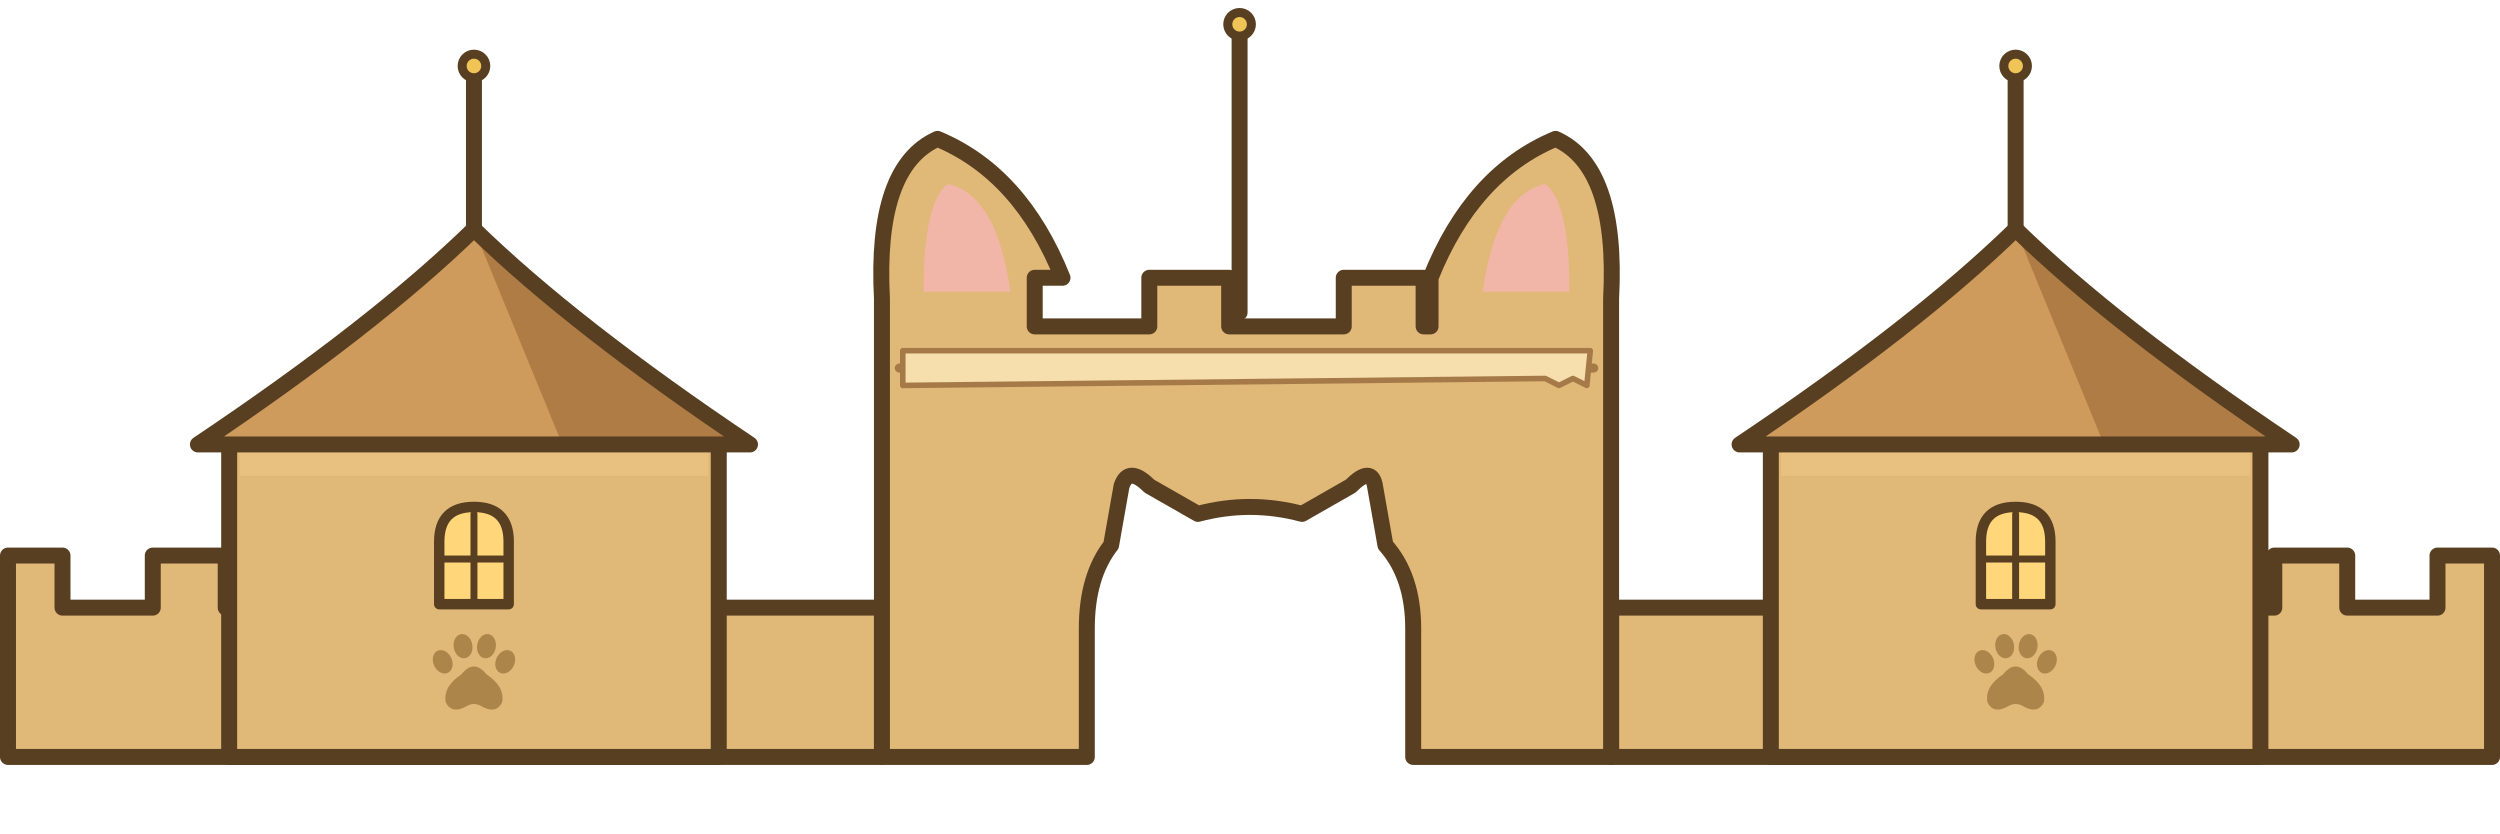
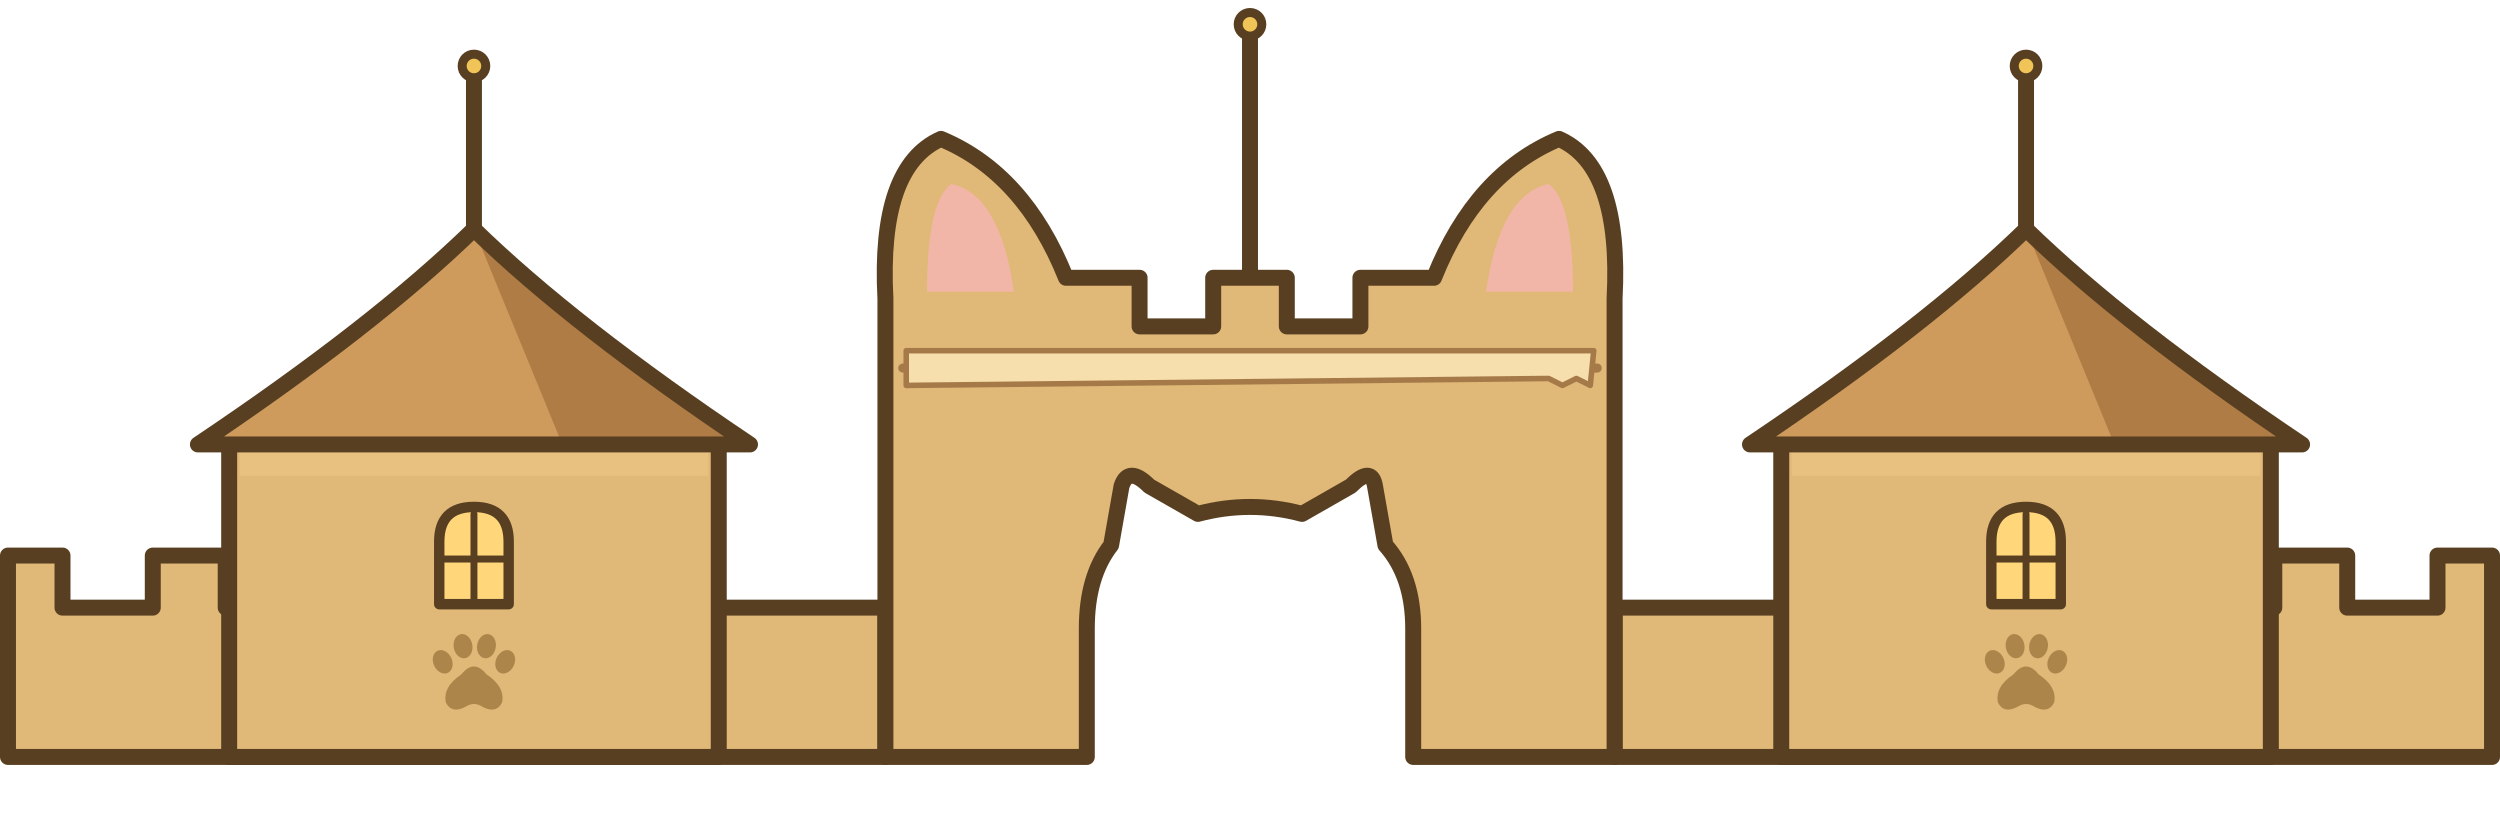
<svg xmlns="http://www.w3.org/2000/svg" width="720" height="240" viewBox="0 0 720 240">
-   <path d="M2.3 175 L2.3 160 L18 160 L18 175 L44 175 L44 160 L65 160 L65 175 L254 175 L254 218 L2.3 218 Z" fill="#e0b878" stroke="#583f21" stroke-width="4.6" stroke-linejoin="round" stroke-linecap="round" />
-   <path d="M464 175 L655 175 L655 160 L676 160 L676 175 L702 175 L702 160 L717.7 160 L717.7 218 L464 218 Z" fill="#e0b878" stroke="#583f21" stroke-width="4.6" stroke-linejoin="round" stroke-linecap="round" />
+   <path d="M2.3 175 L2.3 160 L18 160 L18 175 L44 175 L44 160 L65 160 L65 175 L255 175 L255 218 L2.3 218 Z" fill="#e0b878" stroke="#583f21" stroke-width="4.6" stroke-linejoin="round" stroke-linecap="round" />
+   <path d="M465 175 L655 175 L655 160 L676 160 L676 175 L702 175 L702 160 L717.7 160 L717.7 218 L465 218 Z" fill="#e0b878" stroke="#583f21" stroke-width="4.6" stroke-linejoin="round" stroke-linecap="round" />
  <path d="M66 124 L207 124 L207 218 L66 218 Z" fill="#e0b878" stroke="#583f21" stroke-width="4.6" stroke-linejoin="round" stroke-linecap="round" />
  <path d="M69 127 L204 127 L204 137 L69 137 Z" fill="#e8c080" />
  <path d="M126.5 174 L126.5 156 Q126.5 146 136.5 146 Q146.5 146 146.5 156 L146.5 174 Z" fill="#ffd77a" stroke="#583f21" stroke-width="3" stroke-linejoin="round" stroke-linecap="round" />
  <path d="M136.5 148 L136.5 173 M127.5 161 L145.5 161" fill="none" stroke="#583f21" stroke-width="2" stroke-linejoin="round" stroke-linecap="round" />
  <path d="M128.4 202.3 Q127.5 197.8 132.9 194.2 Q136.5 189.7 140.1 194.2 Q145.5 197.8 144.6 202.3 Q142.8 205.9 138.3 203.2 Q136.5 202.3 134.7 203.2 Q130.2 205.9 128.4 202.3 Z" fill="#ac854b" />
  <path d="M126.02 187.42 C127.37 186.79 129.13 187.7 129.95 189.46 C130.77 191.22 130.33 193.15 128.98 193.78 C127.63 194.41 125.87 193.5 125.05 191.74 C124.23 189.98 124.67 188.05 126.02 187.42 Z" fill="#ac854b" />
  <path d="M132.74 182.64 C134.21 182.38 135.67 183.72 136.01 185.63 C136.35 187.54 135.43 189.3 133.96 189.56 C132.49 189.82 131.03 188.48 130.69 186.57 C130.35 184.66 131.27 182.9 132.74 182.64 Z" fill="#ac854b" />
  <path d="M140.71 182.64 C142.18 182.9 143.1 184.66 142.76 186.57 C142.42 188.48 140.96 189.82 139.49 189.56 C138.02 189.3 137.1 187.54 137.44 185.63 C137.78 183.72 139.24 182.38 140.71 182.64 Z" fill="#ac854b" />
  <path d="M146.98 187.42 C148.33 188.05 148.77 189.98 147.95 191.74 C147.13 193.5 145.37 194.41 144.02 193.78 C142.67 193.15 142.23 191.22 143.05 189.46 C143.87 187.7 145.63 186.79 146.98 187.42 Z" fill="#ac854b" />
  <path d="M136.5 72 L136.5 22" fill="none" stroke="#583f21" stroke-width="4.6" stroke-linejoin="round" stroke-linecap="round" />
  <path d="M136.5 15.6 C138.38 15.6 139.9 17.12 139.9 19 C139.9 20.88 138.38 22.4 136.5 22.4 C134.62 22.4 133.1 20.88 133.1 19 C133.1 17.12 134.62 15.6 136.5 15.6 Z" fill="#f0c457" stroke="#583f21" stroke-width="2.6" stroke-linejoin="round" stroke-linecap="round" />
  <path d="M57 128 Q107.88 93.9 136.5 66 Q165.12 93.9 216 128 Z" fill="#cf9b5c" />
  <path d="M136.5 66 Q165.12 93.9 216 128 L161.94 128 Z" fill="#b07c45" />
  <path d="M57 128 Q107.88 93.9 136.5 66 Q165.12 93.9 216 128 Z" fill="none" stroke="#583f21" stroke-width="4.6" stroke-linejoin="round" stroke-linecap="round" />
-   <path d="M510 124 L651 124 L651 218 L510 218 Z" fill="#e0b878" stroke="#583f21" stroke-width="4.6" stroke-linejoin="round" stroke-linecap="round" />
-   <path d="M513 127 L648 127 L648 137 L513 137 Z" fill="#e8c080" />
-   <path d="M570.5 174 L570.5 156 Q570.5 146 580.5 146 Q590.5 146 590.5 156 L590.5 174 Z" fill="#ffd77a" stroke="#583f21" stroke-width="3" stroke-linejoin="round" stroke-linecap="round" />
-   <path d="M580.5 148 L580.5 173 M571.5 161 L589.5 161" fill="none" stroke="#583f21" stroke-width="2" stroke-linejoin="round" stroke-linecap="round" />
-   <path d="M572.4 202.3 Q571.5 197.8 576.9 194.2 Q580.5 189.7 584.1 194.2 Q589.5 197.8 588.6 202.3 Q586.8 205.9 582.3 203.2 Q580.5 202.3 578.7 203.2 Q574.2 205.9 572.4 202.3 Z" fill="#ac854b" />
-   <path d="M570.02 187.42 C571.37 186.79 573.13 187.7 573.95 189.46 C574.77 191.22 574.33 193.15 572.98 193.78 C571.63 194.41 569.87 193.5 569.05 191.74 C568.23 189.98 568.67 188.05 570.02 187.42 Z" fill="#ac854b" />
-   <path d="M576.74 182.64 C578.21 182.38 579.67 183.72 580.01 185.63 C580.35 187.54 579.43 189.3 577.96 189.56 C576.49 189.82 575.03 188.48 574.69 186.57 C574.35 184.66 575.27 182.9 576.74 182.64 Z" fill="#ac854b" />
-   <path d="M584.71 182.64 C586.18 182.9 587.1 184.66 586.76 186.57 C586.42 188.48 584.96 189.82 583.49 189.56 C582.02 189.3 581.1 187.54 581.44 185.63 C581.78 183.72 583.24 182.38 584.71 182.64 Z" fill="#ac854b" />
-   <path d="M590.98 187.42 C592.33 188.05 592.77 189.98 591.95 191.74 C591.13 193.5 589.37 194.41 588.02 193.78 C586.67 193.15 586.23 191.22 587.05 189.46 C587.87 187.7 589.63 186.79 590.98 187.42 Z" fill="#ac854b" />
-   <path d="M580.5 72 L580.5 22" fill="none" stroke="#583f21" stroke-width="4.6" stroke-linejoin="round" stroke-linecap="round" />
-   <path d="M580.5 15.6 C582.38 15.6 583.9 17.12 583.9 19 C583.9 20.88 582.38 22.4 580.5 22.4 C578.62 22.4 577.1 20.88 577.1 19 C577.1 17.12 578.62 15.6 580.5 15.6 Z" fill="#f0c457" stroke="#583f21" stroke-width="2.6" stroke-linejoin="round" stroke-linecap="round" />
-   <path d="M501 128 Q551.88 93.9 580.5 66 Q609.12 93.9 660 128 Z" fill="#cf9b5c" />
-   <path d="M580.5 66 Q609.12 93.9 660 128 L605.94 128 Z" fill="#b07c45" />
-   <path d="M501 128 Q551.88 93.9 580.5 66 Q609.12 93.9 660 128 Z" fill="none" stroke="#583f21" stroke-width="4.6" stroke-linejoin="round" stroke-linecap="round" />
-   <path d="M357 90 L357 10" fill="none" stroke="#583f21" stroke-width="4.6" stroke-linejoin="round" stroke-linecap="round" />
-   <path d="M357 3.6 C358.88 3.6 360.4 5.12 360.4 7 C360.4 8.88 358.88 10.4 357 10.4 C355.12 10.4 353.6 8.88 353.6 7 C353.6 5.12 355.12 3.6 357 3.6 Z" fill="#f0c457" stroke="#583f21" stroke-width="2.6" stroke-linejoin="round" stroke-linecap="round" />
-   <path d="M254 218 L254 86 Q252 48 270 40 Q294 50 306 80 L298 80 L298 94 L331 94 L331 80 L354 80 L354 94 L387 94 L387 80 L410 80 L410 94 L412 94 L412 80 Q424 50 448 40 Q466 48 464 86 L464 218 L407 218 L407 181 Q407 166 399 157 L396 140 Q395 134 389 140 L375 148 Q360 144 345 148 L331 140 Q325 134 323 140 L320 157 Q313 166 313 181 L313 218 Z" fill="#e0b878" />
-   <path d="M266 84 Q266 58 273 53 Q287 56 291 84 Z" fill="#f2b6a8" />
-   <path d="M452 84 Q452 58 445 53 Q431 56 427 84 Z" fill="#f2b6a8" />
-   <path d="M259 106 L459 106" fill="none" stroke="#a57a48" stroke-width="2.6" stroke-linejoin="round" stroke-linecap="round" />
-   <path d="M254 218 L254 86 Q252 48 270 40 Q294 50 306 80 L298 80 L298 94 L331 94 L331 80 L354 80 L354 94 L387 94 L387 80 L410 80 L410 94 L412 94 L412 80 Q424 50 448 40 Q466 48 464 86 L464 218 L407 218 L407 181 Q407 166 399 157 L396 140 Q395 134 389 140 L375 148 Q360 144 345 148 L331 140 Q325 134 323 140 L320 157 Q313 166 313 181 L313 218 Z" fill="none" stroke="#583f21" stroke-width="4.6" stroke-linejoin="round" stroke-linecap="round" />
-   <path d="M260 101 L458 101 L457 111 L453 109 L449 111 L445 109 L260 111 Z" fill="#f7dfad" stroke="#a57a48" stroke-width="1.6" stroke-linejoin="round" stroke-linecap="round" />
+   <path d="M513 124 L654 124 L654 218 L513 218 Z" fill="#e0b878" stroke="#583f21" stroke-width="4.6" stroke-linejoin="round" stroke-linecap="round" />
+   <path d="M516 127 L651 127 L651 137 L516 137 Z" fill="#e8c080" />
+   <path d="M573.5 174 L573.5 156 Q573.5 146 583.5 146 Q593.5 146 593.5 156 L593.5 174 Z" fill="#ffd77a" stroke="#583f21" stroke-width="3" stroke-linejoin="round" stroke-linecap="round" />
+   <path d="M583.5 148 L583.5 173 M574.5 161 L592.5 161" fill="none" stroke="#583f21" stroke-width="2" stroke-linejoin="round" stroke-linecap="round" />
+   <path d="M575.4 202.3 Q574.5 197.8 579.9 194.2 Q583.5 189.7 587.1 194.2 Q592.5 197.8 591.6 202.3 Q589.8 205.9 585.3 203.2 Q583.5 202.3 581.7 203.2 Q577.2 205.9 575.4 202.3 Z" fill="#ac854b" />
+   <path d="M573.02 187.42 C574.37 186.79 576.13 187.7 576.95 189.46 C577.77 191.22 577.33 193.15 575.98 193.78 C574.63 194.41 572.87 193.5 572.05 191.74 C571.23 189.98 571.67 188.05 573.02 187.42 Z" fill="#ac854b" />
+   <path d="M579.74 182.64 C581.21 182.38 582.67 183.72 583.01 185.63 C583.35 187.54 582.43 189.3 580.96 189.56 C579.49 189.82 578.03 188.48 577.69 186.57 C577.35 184.66 578.27 182.9 579.74 182.64 Z" fill="#ac854b" />
+   <path d="M587.71 182.64 C589.18 182.9 590.1 184.66 589.76 186.57 C589.42 188.48 587.96 189.82 586.49 189.56 C585.02 189.3 584.1 187.54 584.44 185.63 C584.78 183.72 586.24 182.38 587.71 182.64 Z" fill="#ac854b" />
+   <path d="M593.98 187.42 C595.33 188.05 595.77 189.98 594.95 191.74 C594.13 193.5 592.37 194.41 591.02 193.78 C589.67 193.15 589.23 191.22 590.05 189.46 C590.87 187.7 592.63 186.79 593.98 187.42 Z" fill="#ac854b" />
+   <path d="M583.5 72 L583.5 22" fill="none" stroke="#583f21" stroke-width="4.6" stroke-linejoin="round" stroke-linecap="round" />
+   <path d="M583.5 15.6 C585.38 15.6 586.9 17.12 586.9 19 C586.9 20.88 585.38 22.4 583.5 22.4 C581.62 22.4 580.1 20.88 580.1 19 C580.1 17.12 581.62 15.6 583.5 15.6 Z" fill="#f0c457" stroke="#583f21" stroke-width="2.6" stroke-linejoin="round" stroke-linecap="round" />
+   <path d="M504 128 Q554.88 93.9 583.5 66 Q612.12 93.9 663 128 Z" fill="#cf9b5c" />
+   <path d="M583.5 66 Q612.12 93.9 663 128 L608.94 128 Z" fill="#b07c45" />
+   <path d="M504 128 Q554.88 93.9 583.5 66 Q612.12 93.9 663 128 Z" fill="none" stroke="#583f21" stroke-width="4.6" stroke-linejoin="round" stroke-linecap="round" />
+   <path d="M360 90 L360 10" fill="none" stroke="#583f21" stroke-width="4.6" stroke-linejoin="round" stroke-linecap="round" />
+   <path d="M360 3.6 C361.88 3.6 363.4 5.12 363.4 7 C363.4 8.88 361.88 10.4 360 10.4 C358.12 10.4 356.6 8.88 356.6 7 C356.6 5.12 358.12 3.6 360 3.6 Z" fill="#f0c457" stroke="#583f21" stroke-width="2.6" stroke-linejoin="round" stroke-linecap="round" />
+   <path d="M255 218 L255 86 Q253 48 271 40 Q295 50 307 80 L307 80 L328.2 80 L328.2 94 L349.4 94 L349.4 80 L370.6 80 L370.6 94 L391.8 94 L391.8 80 L413 80 Q425 50 449 40 Q467 48 465 86 L465 218 L407 218 L407 181 Q407 166 399 157 L396 140 Q395 134 389 140 L375 148 Q360 144 345 148 L331 140 Q325 134 323 140 L320 157 Q313 166 313 181 L313 218 Z" fill="#e0b878" />
+   <path d="M267 84 Q267 58 274 53 Q288 56 292 84 Z" fill="#f2b6a8" />
+   <path d="M453 84 Q453 58 446 53 Q432 56 428 84 Z" fill="#f2b6a8" />
+   <path d="M260 106 L460 106" fill="none" stroke="#a57a48" stroke-width="2.6" stroke-linejoin="round" stroke-linecap="round" />
+   <path d="M255 218 L255 86 Q253 48 271 40 Q295 50 307 80 L307 80 L328.2 80 L328.2 94 L349.4 94 L349.4 80 L370.6 80 L370.6 94 L391.8 94 L391.8 80 L413 80 Q425 50 449 40 Q467 48 465 86 L465 218 L407 218 L407 181 Q407 166 399 157 L396 140 Q395 134 389 140 L375 148 Q360 144 345 148 L331 140 Q325 134 323 140 L320 157 Q313 166 313 181 L313 218 Z" fill="none" stroke="#583f21" stroke-width="4.6" stroke-linejoin="round" stroke-linecap="round" />
+   <path d="M261 101 L459 101 L458 111 L454 109 L450 111 L446 109 L261 111 Z" fill="#f7dfad" stroke="#a57a48" stroke-width="1.6" stroke-linejoin="round" stroke-linecap="round" />
</svg>
